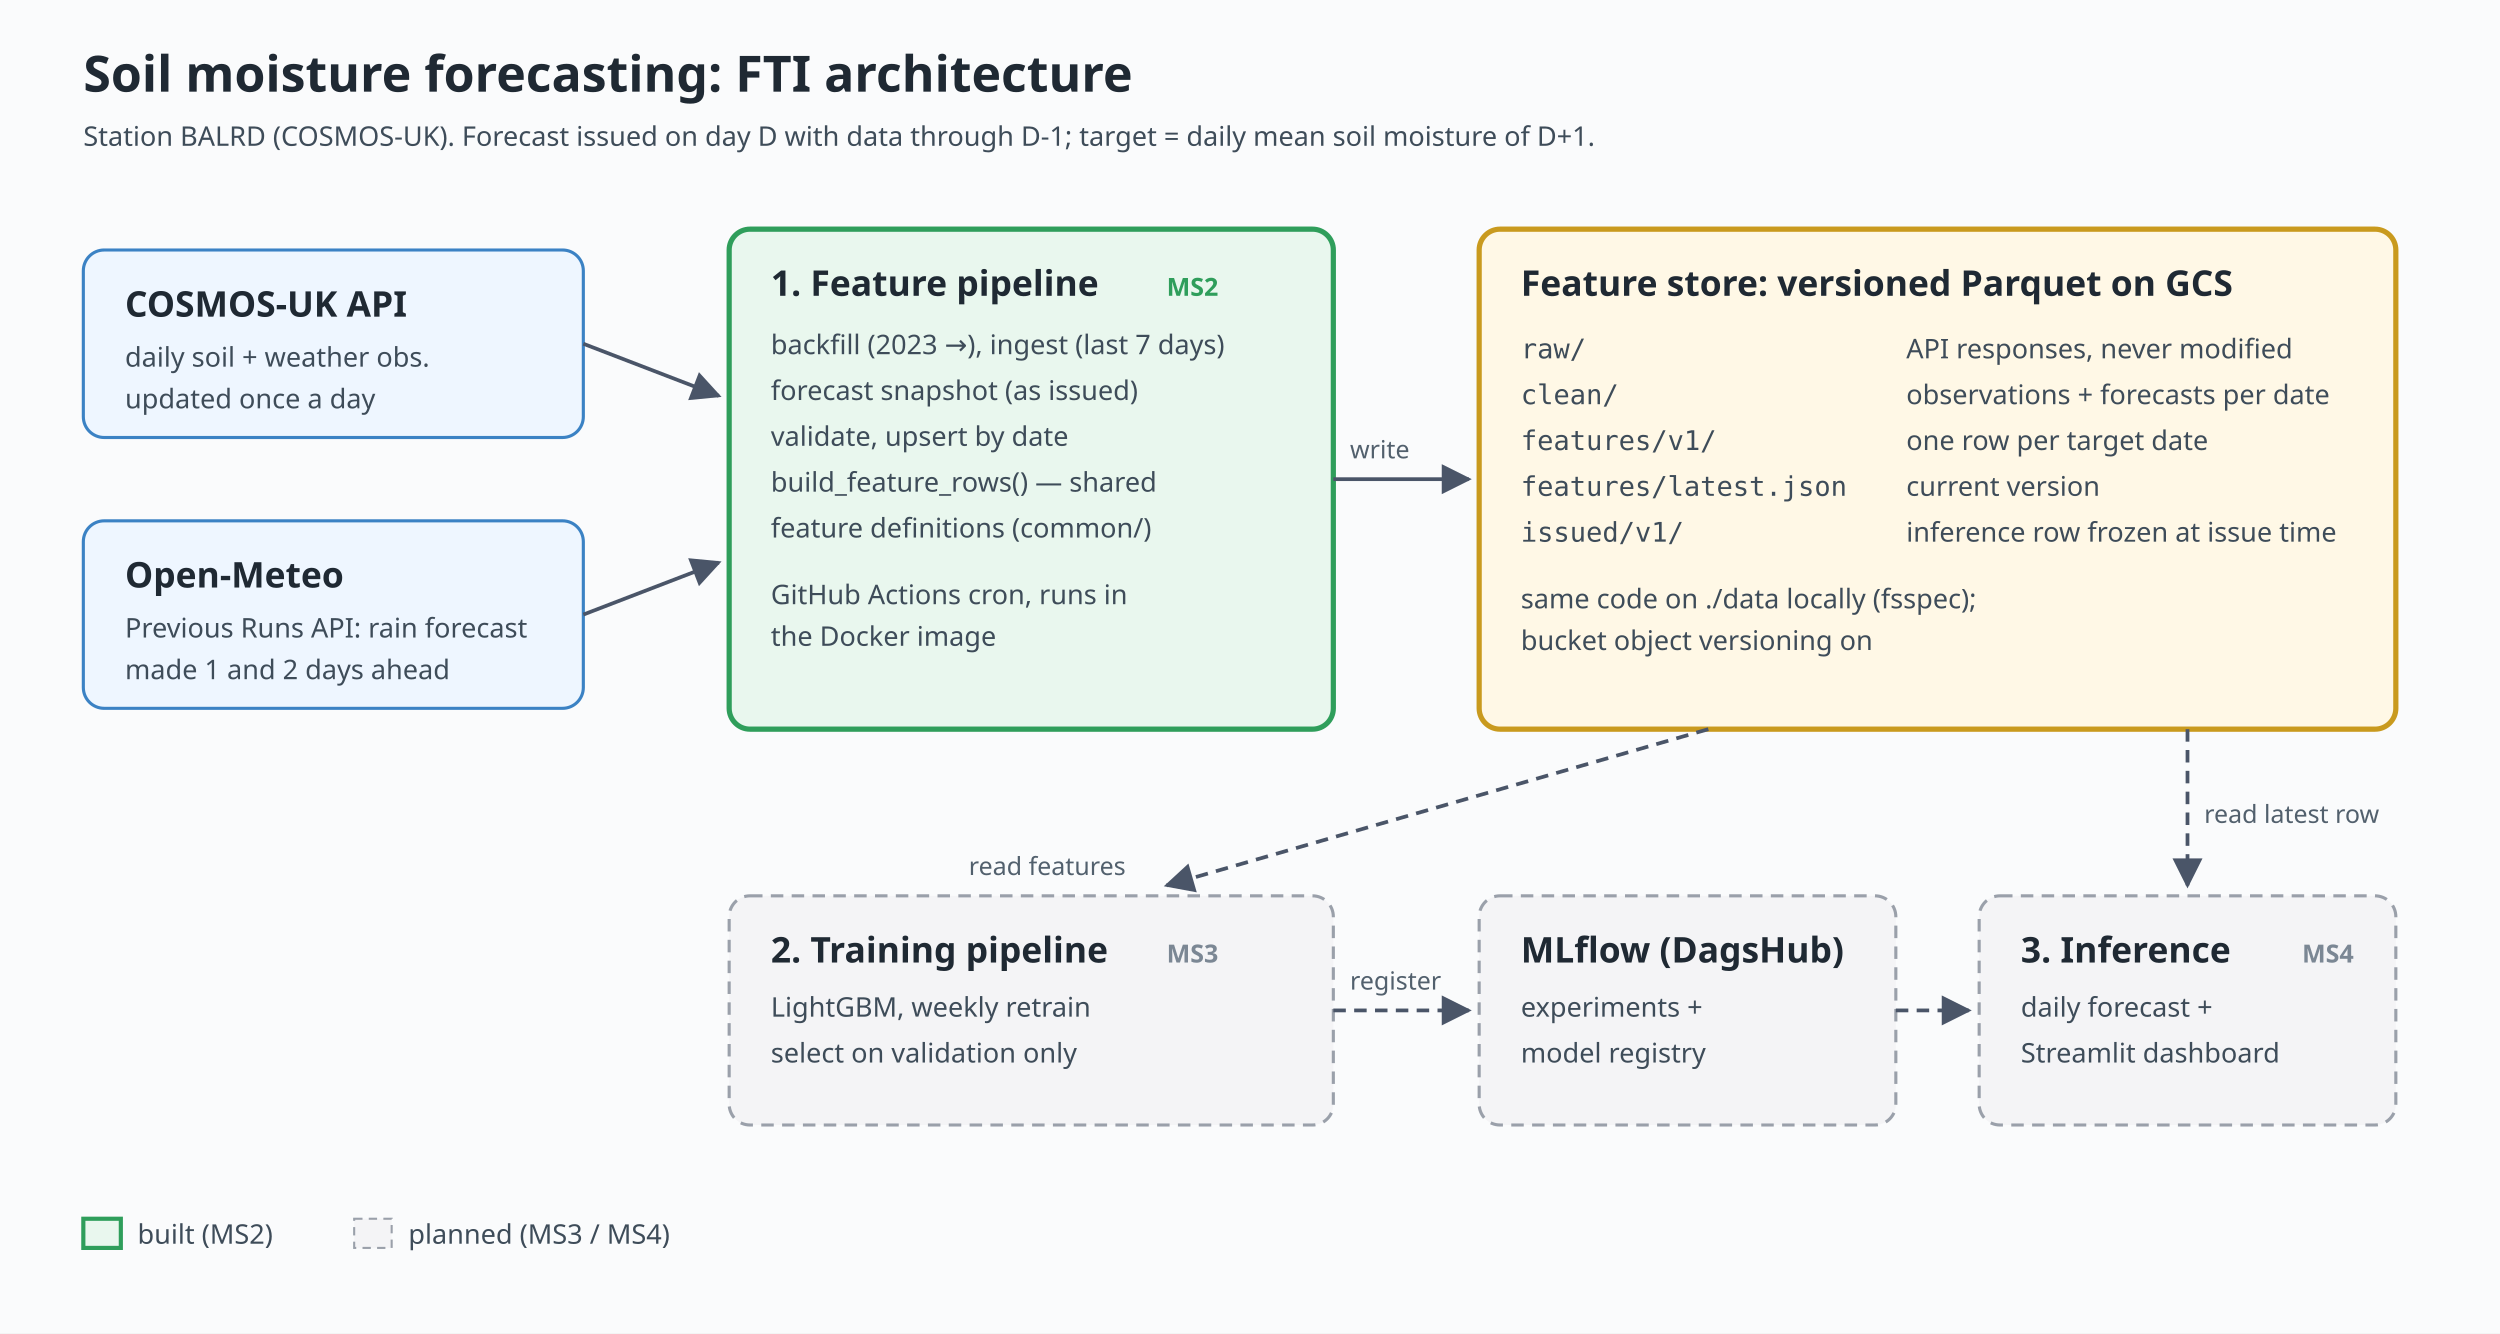
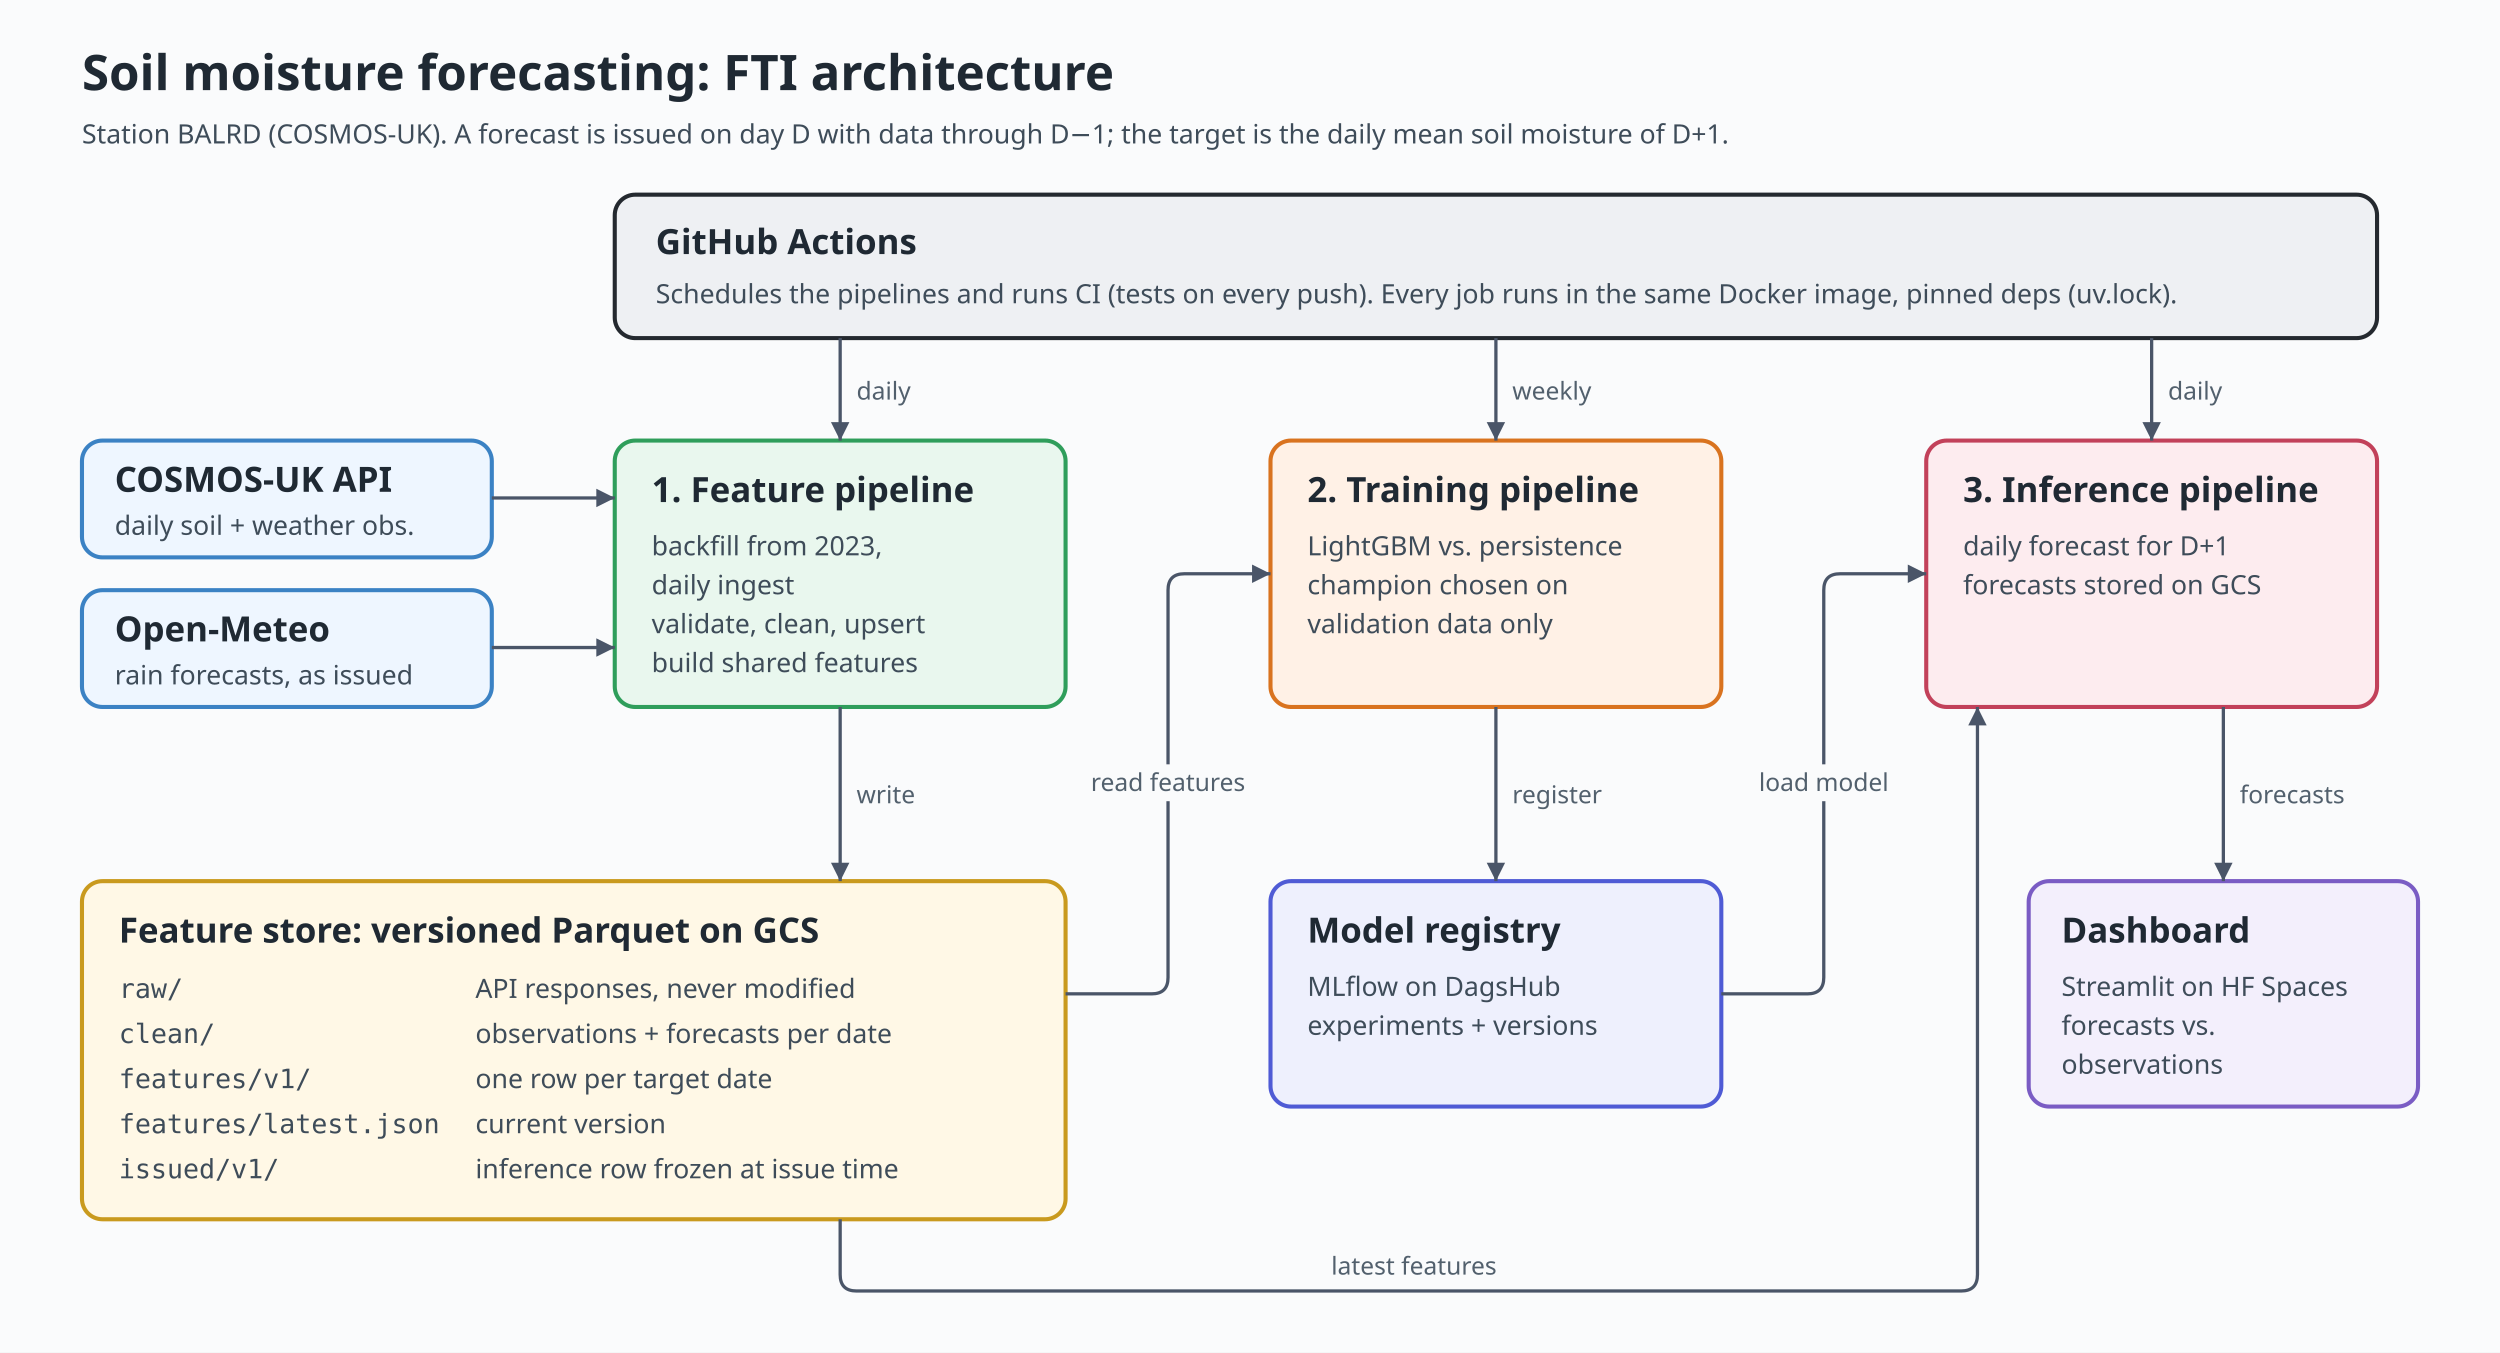
- <svg xmlns="http://www.w3.org/2000/svg" width="1200" height="640" viewBox="0 0 1200 640" font-family="Noto Sans, DejaVu Sans, Arial, sans-serif">
+ <svg xmlns="http://www.w3.org/2000/svg" width="1220" height="660" viewBox="0 0 1220 660" font-family="Noto Sans, DejaVu Sans, Arial, sans-serif">
  <defs>
-     <marker id="arr" viewBox="0 0 10 10" refX="9" refY="5" markerWidth="8" markerHeight="8" orient="auto-start-reverse">
+     <marker id="arr" viewBox="0 0 10 10" refX="10" refY="5" markerWidth="9" markerHeight="9" markerUnits="userSpaceOnUse" orient="auto">
      <path d="M0,0 L10,5 L0,10 z" fill="#4a5568" />
    </marker>
    <style>
-       .box { fill: #ffffff; stroke: #4a5568; stroke-width: 1.5; rx: 10; }
-       .src { fill: #eef6ff; stroke: #3b82c4; }
-       .done { fill: #e9f7ee; stroke: #2f9e5b; stroke-width: 2.5; }
-       .store { fill: #fff8e6; stroke: #c99a1e; stroke-width: 2.5; }
-       .later { fill: #f4f4f6; stroke: #9aa0aa; stroke-dasharray: 6 4; }
+       .box { stroke-width: 2; rx: 10; }
      .t { font-size: 17px; font-weight: 700; fill: #1f2933; }
      .s { font-size: 13px; fill: #3e4c59; }
-       .tag { font-size: 12px; font-weight: 700; }
-       .line { stroke: #4a5568; stroke-width: 1.8; fill: none; marker-end: url(#arr); }
-       .dash { stroke-dasharray: 6 4; }
+       .line { stroke: #4a5568; stroke-width: 1.6; fill: none; stroke-linejoin: round; marker-end: url(#arr); }
      .lbl { font-size: 12px; fill: #52606d; }
+       .lbl-c { font-size: 12px; fill: #52606d; text-anchor: middle; }
+       .pill { fill: #fafbfc; }
    </style>
  </defs>
-   <rect width="1200" height="640" fill="#fafbfc" />
+   <rect width="1220" height="660" fill="#fafbfc" />
  <text x="40" y="44" font-size="24" font-weight="700" fill="#1f2933">Soil moisture forecasting: FTI architecture</text>
-   <text x="40" y="70" class="s">Station BALRD (COSMOS-UK). Forecast issued on day D with data through D-1; target = daily mean soil moisture of D+1.</text>
-   <rect x="40" y="120" width="240" height="90" class="box src" />
-   <text x="60" y="152" class="t">COSMOS-UK API</text>
-   <text x="60" y="176" class="s">daily soil + weather obs.</text>
-   <text x="60" y="196" class="s">updated once a day</text>
-   <rect x="40" y="250" width="240" height="90" class="box src" />
-   <text x="60" y="282" class="t">Open-Meteo</text>
-   <text x="60" y="306" class="s">Previous Runs API: rain forecast</text>
-   <text x="60" y="326" class="s">made 1 and 2 days ahead</text>
-   <rect x="350" y="110" width="290" height="240" class="box done" />
-   <text x="370" y="142" class="t">1. Feature pipeline</text>
-   <text x="560" y="142" class="tag" fill="#2f9e5b">MS2</text>
-   <text x="370" y="170" class="s">backfill (2023 →), ingest (last 7 days)</text>
-   <text x="370" y="192" class="s">forecast snapshot (as issued)</text>
-   <text x="370" y="214" class="s">validate, upsert by date</text>
-   <text x="370" y="236" class="s">build_feature_rows() — shared</text>
-   <text x="370" y="258" class="s">  feature definitions (common/)</text>
-   <text x="370" y="290" class="s">GitHub Actions cron, runs in</text>
-   <text x="370" y="310" class="s">the Docker image</text>
-   <rect x="710" y="110" width="440" height="240" class="box store" />
-   <text x="730" y="142" class="t">Feature store: versioned Parquet on GCS</text>
-   <text x="730" y="172" class="s" font-family="DejaVu Sans Mono, monospace">raw/</text>
-   <text x="915" y="172" class="s">API responses, never modified</text>
-   <text x="730" y="194" class="s" font-family="DejaVu Sans Mono, monospace">clean/</text>
-   <text x="915" y="194" class="s">observations + forecasts per date</text>
-   <text x="730" y="216" class="s" font-family="DejaVu Sans Mono, monospace">features/v1/</text>
-   <text x="915" y="216" class="s">one row per target date</text>
-   <text x="730" y="238" class="s" font-family="DejaVu Sans Mono, monospace">features/latest.json</text>
-   <text x="915" y="238" class="s">current version</text>
-   <text x="730" y="260" class="s" font-family="DejaVu Sans Mono, monospace">issued/v1/</text>
-   <text x="915" y="260" class="s">inference row frozen at issue time</text>
-   <text x="730" y="292" class="s">same code on ./data locally (fsspec);</text>
-   <text x="730" y="312" class="s">bucket object versioning on</text>
-   <rect x="350" y="430" width="290" height="110" class="box later" />
-   <text x="370" y="462" class="t">2. Training pipeline</text>
-   <text x="560" y="462" class="tag" fill="#7b8794">MS3</text>
-   <text x="370" y="488" class="s">LightGBM, weekly retrain</text>
-   <text x="370" y="510" class="s">select on validation only</text>
-   <rect x="710" y="430" width="200" height="110" class="box later" />
-   <text x="730" y="462" class="t">MLflow (DagsHub)</text>
-   <text x="730" y="488" class="s">experiments +</text>
-   <text x="730" y="510" class="s">model registry</text>
-   <rect x="950" y="430" width="200" height="110" class="box later" />
-   <text x="970" y="462" class="t">3. Inference</text>
-   <text x="1105" y="462" class="tag" fill="#7b8794">MS4</text>
-   <text x="970" y="488" class="s">daily forecast +</text>
-   <text x="970" y="510" class="s">Streamlit dashboard</text>
-   <path d="M280,165 L345,190" class="line" />
-   <path d="M280,295 L345,270" class="line" />
-   <path d="M640,230 L705,230" class="line" />
-   <text x="648" y="220" class="lbl">write</text>
-   <path d="M820,350 L560,425" class="line dash" />
-   <text x="465" y="420" class="lbl">read features</text>
-   <path d="M640,485 L705,485" class="line dash" />
-   <text x="648" y="475" class="lbl">register</text>
-   <path d="M910,485 L945,485" class="line dash" />
-   <path d="M1050,350 L1050,425" class="line dash" />
-   <text x="1058" y="395" class="lbl">read latest row</text>
-   <rect x="40" y="585" width="18" height="14" fill="#e9f7ee" stroke="#2f9e5b" stroke-width="2" />
-   <text x="66" y="597" class="s">built (MS2)</text>
-   <rect x="170" y="585" width="18" height="14" fill="#f4f4f6" stroke="#9aa0aa" stroke-dasharray="4 3" />
-   <text x="196" y="597" class="s">planned (MS3 / MS4)</text>
+   <text x="40" y="70" class="s">Station BALRD (COSMOS-UK). A forecast is issued on day D with data through D−1; the target is the daily mean soil moisture of D+1.</text>
+   <rect x="300" y="95" width="860" height="70" class="box" fill="#eef0f3" stroke="#24292f" />
+   <text x="320" y="124" class="t">GitHub Actions</text>
+   <text x="320" y="148" class="s">Schedules the pipelines and runs CI (tests on every push). Every job runs in the same Docker image, pinned deps (uv.lock).</text>
+   <rect x="40" y="215" width="200" height="57" class="box" fill="#eef6ff" stroke="#3b82c4" />
+   <text x="56" y="240" class="t">COSMOS-UK API</text>
+   <text x="56" y="261" class="s">daily soil + weather obs.</text>
+   <rect x="40" y="288" width="200" height="57" class="box" fill="#eef6ff" stroke="#3b82c4" />
+   <text x="56" y="313" class="t">Open-Meteo</text>
+   <text x="56" y="334" class="s">rain forecasts, as issued</text>
+   <rect x="300" y="215" width="220" height="130" class="box" fill="#e9f7ee" stroke="#2f9e5b" />
+   <text x="318" y="245" class="t">1. Feature pipeline</text>
+   <text x="318" y="271" class="s">backfill from 2023,</text>
+   <text x="318" y="290" class="s">daily ingest</text>
+   <text x="318" y="309" class="s">validate, clean, upsert</text>
+   <text x="318" y="328" class="s">build shared features</text>
+   <rect x="620" y="215" width="220" height="130" class="box" fill="#fff1e6" stroke="#d9731f" />
+   <text x="638" y="245" class="t">2. Training pipeline</text>
+   <text x="638" y="271" class="s">LightGBM vs. persistence</text>
+   <text x="638" y="290" class="s">champion chosen on</text>
+   <text x="638" y="309" class="s">validation data only</text>
+   <rect x="940" y="215" width="220" height="130" class="box" fill="#fdecef" stroke="#c2415a" />
+   <text x="958" y="245" class="t">3. Inference pipeline</text>
+   <text x="958" y="271" class="s">daily forecast for D+1</text>
+   <text x="958" y="290" class="s">forecasts stored on GCS</text>
+   <rect x="40" y="430" width="480" height="165" class="box" fill="#fff8e6" stroke="#c99a1e" />
+   <text x="58" y="460" class="t">Feature store: versioned Parquet on GCS</text>
+   <text x="58" y="487" class="s" font-family="DejaVu Sans Mono, monospace">raw/</text>
+   <text x="232" y="487" class="s">API responses, never modified</text>
+   <text x="58" y="509" class="s" font-family="DejaVu Sans Mono, monospace">clean/</text>
+   <text x="232" y="509" class="s">observations + forecasts per date</text>
+   <text x="58" y="531" class="s" font-family="DejaVu Sans Mono, monospace">features/v1/</text>
+   <text x="232" y="531" class="s">one row per target date</text>
+   <text x="58" y="553" class="s" font-family="DejaVu Sans Mono, monospace">features/latest.json</text>
+   <text x="232" y="553" class="s">current version</text>
+   <text x="58" y="575" class="s" font-family="DejaVu Sans Mono, monospace">issued/v1/</text>
+   <text x="232" y="575" class="s">inference row frozen at issue time</text>
+   <rect x="620" y="430" width="220" height="110" class="box" fill="#eef0fd" stroke="#4f5bd5" />
+   <text x="638" y="460" class="t">Model registry</text>
+   <text x="638" y="486" class="s">MLflow on DagsHub</text>
+   <text x="638" y="505" class="s">experiments + versions</text>
+   <rect x="990" y="430" width="190" height="110" class="box" fill="#f3effc" stroke="#7a5cc4" />
+   <text x="1006" y="460" class="t">Dashboard</text>
+   <text x="1006" y="486" class="s">Streamlit on HF Spaces</text>
+   <text x="1006" y="505" class="s">forecasts vs.</text>
+   <text x="1006" y="524" class="s">observations</text>
+   <path d="M410,165 V215" class="line" />
+   <text x="418" y="195" class="lbl">daily</text>
+   <path d="M730,165 V215" class="line" />
+   <text x="738" y="195" class="lbl">weekly</text>
+   <path d="M1050,165 V215" class="line" />
+   <text x="1058" y="195" class="lbl">daily</text>
+   <path d="M240,243 H300" class="line" />
+   <path d="M240,316 H300" class="line" />
+   <path d="M410,345 V430" class="line" />
+   <text x="418" y="392" class="lbl">write</text>
+   <path d="M520,485 H562 Q570,485 570,477 V288 Q570,280 578,280 H620" class="line" />
+   <rect x="528" y="373" width="84" height="18" rx="9" class="pill" />
+   <text x="570" y="386" class="lbl-c">read features</text>
+   <path d="M730,345 V430" class="line" />
+   <text x="738" y="392" class="lbl">register</text>
+   <path d="M840,485 H882 Q890,485 890,477 V288 Q890,280 898,280 H940" class="line" />
+   <rect x="853" y="373" width="74" height="18" rx="9" class="pill" />
+   <text x="890" y="386" class="lbl-c">load model</text>
+   <path d="M410,595 V622 Q410,630 418,630 H957 Q965,630 965,622 V345" class="line" />
+   <text x="690" y="622" class="lbl-c">latest features</text>
+   <path d="M1085,345 V430" class="line" />
+   <text x="1093" y="392" class="lbl">forecasts</text>
</svg>
